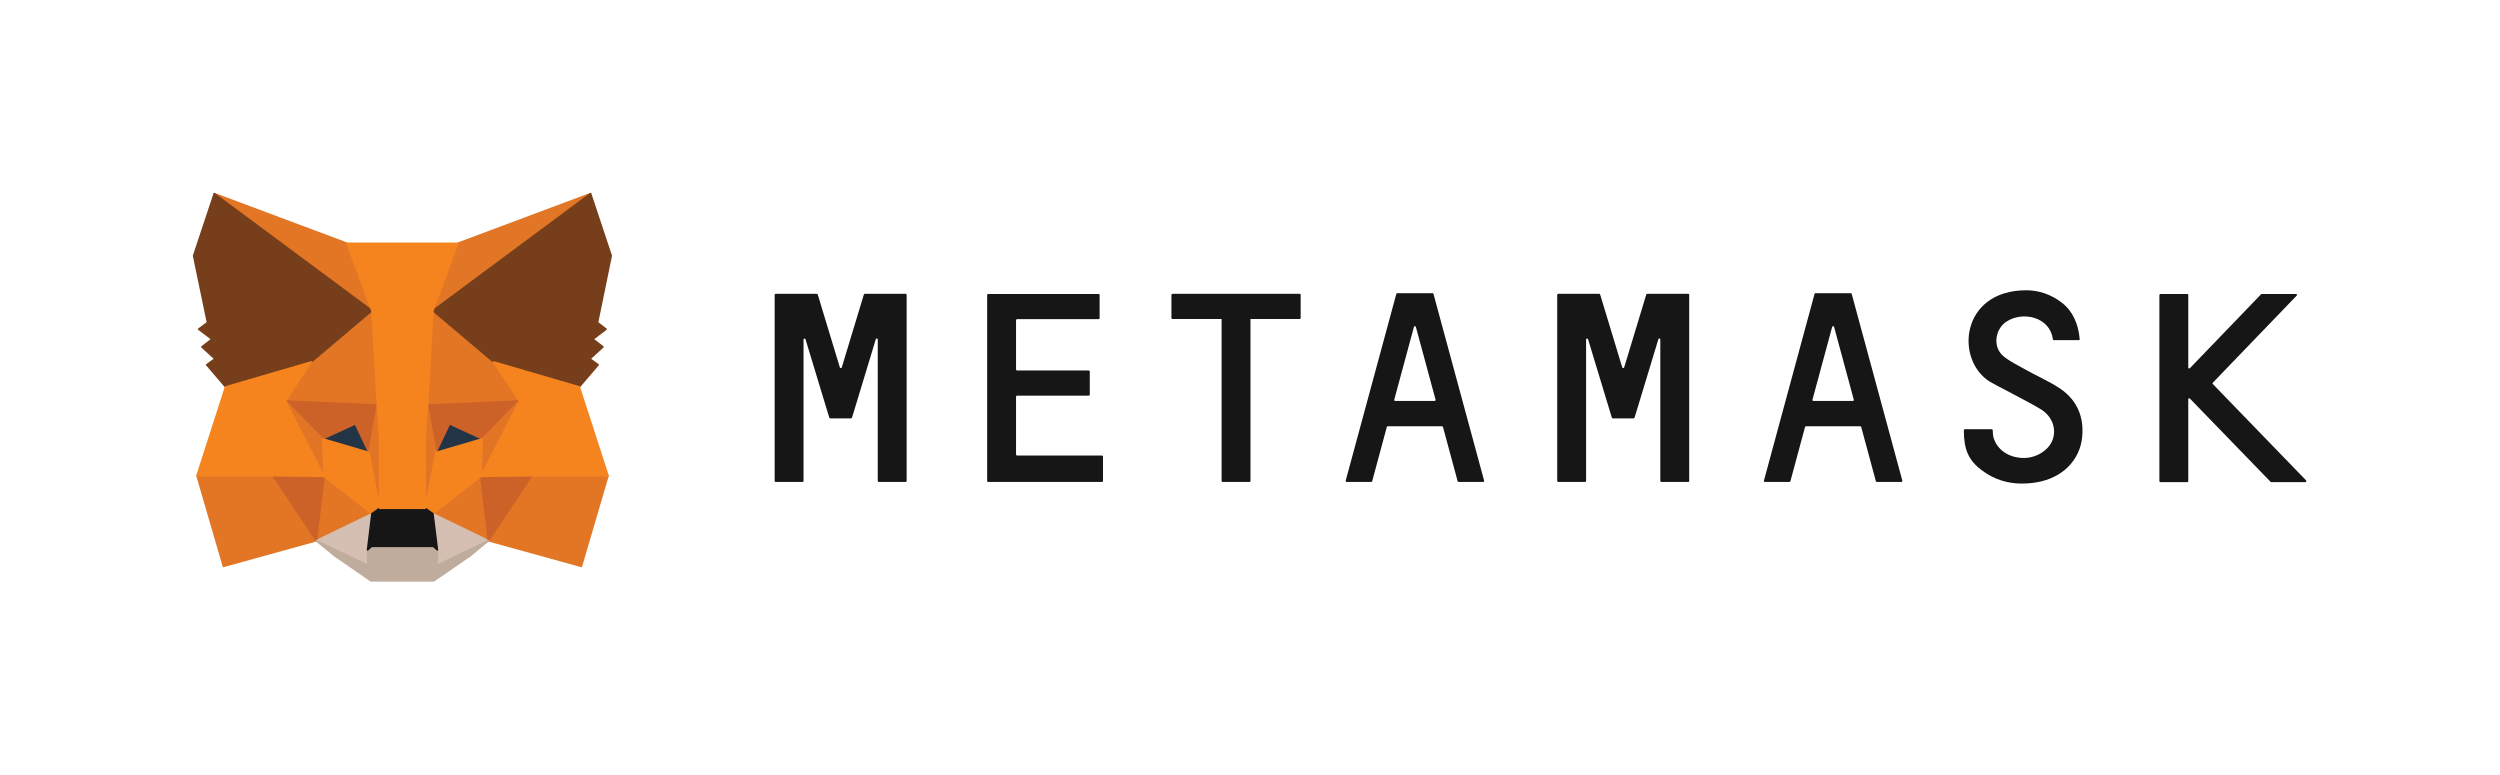
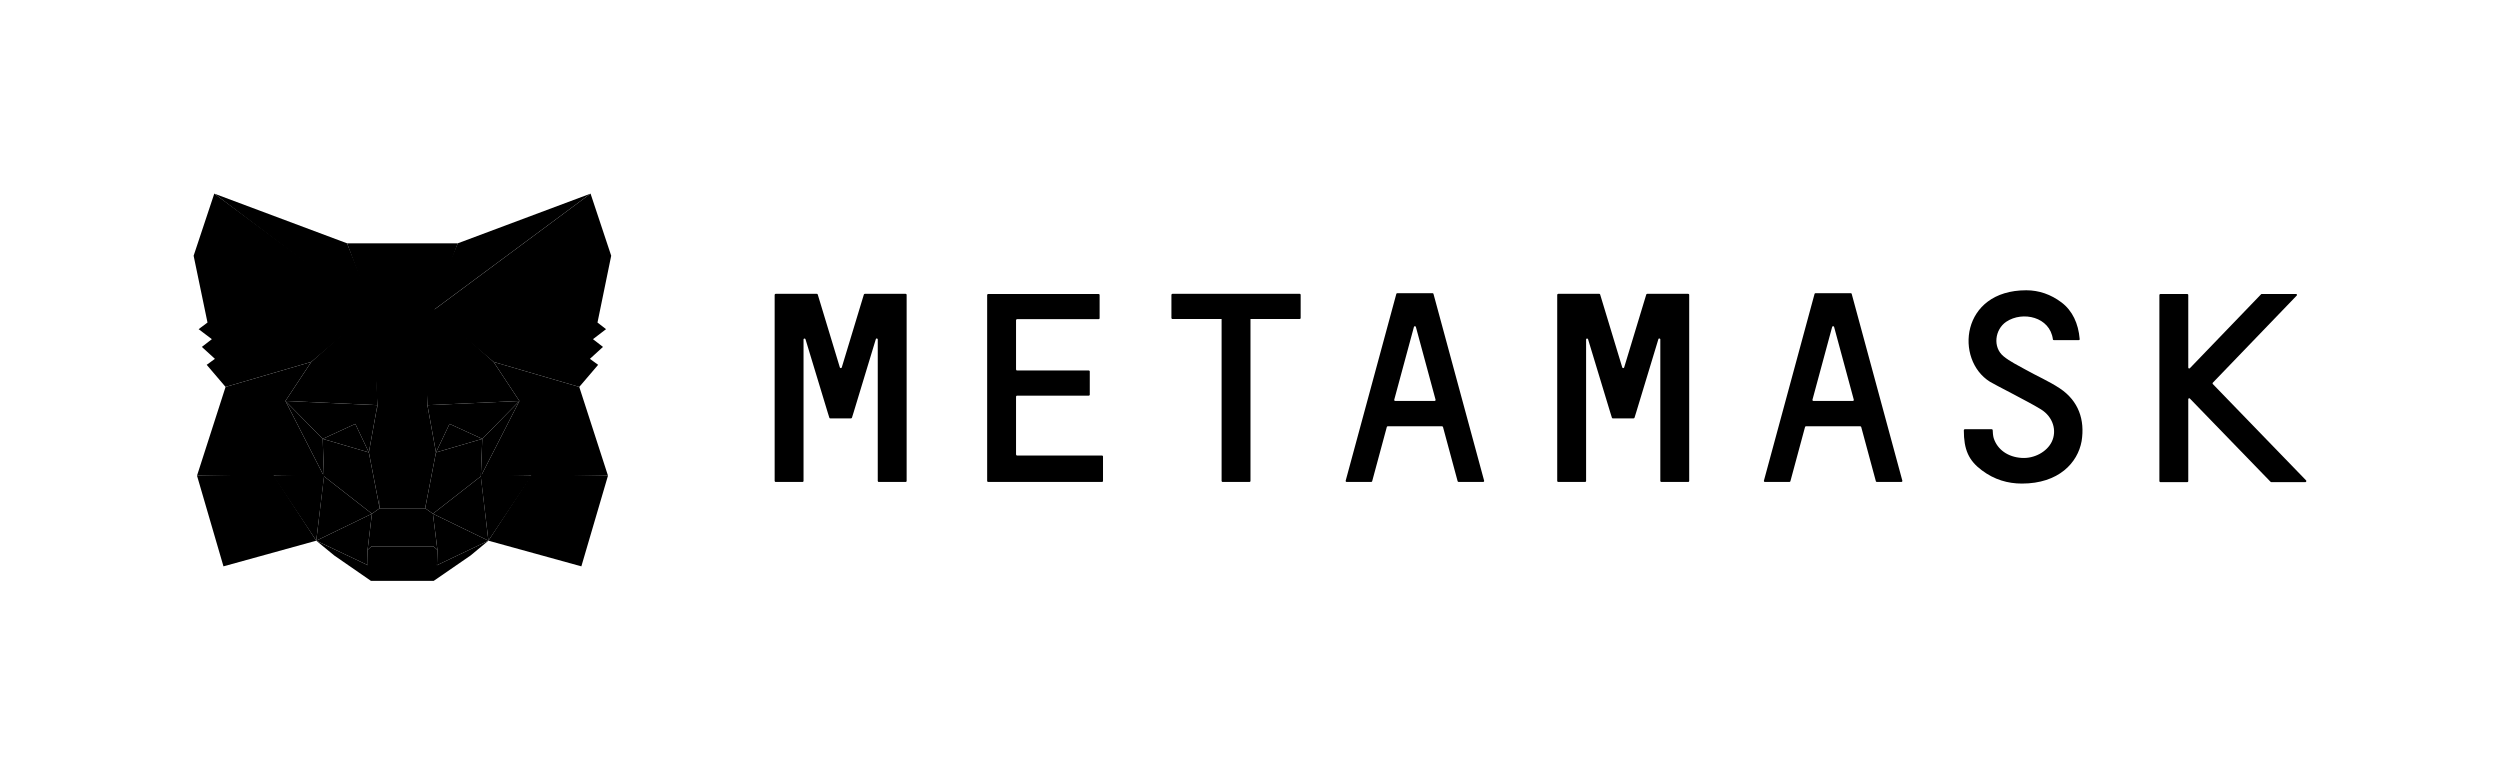
<svg xmlns="http://www.w3.org/2000/svg" version="1.1" id="Layer_1" x="0px" y="0px" viewBox="0 0 1549.4 480" style="enable-background:new 0 0 1549.4 480;" xml:space="preserve">
  <style type="text/css">
	.st0{fill:#161616;}
	.st1{fill:#E17726;stroke:#E17726;stroke-linecap:round;stroke-linejoin:round;}
	.st2{fill:#E27625;stroke:#E27625;stroke-linecap:round;stroke-linejoin:round;}
	.st3{fill:#D5BFB2;stroke:#D5BFB2;stroke-linecap:round;stroke-linejoin:round;}
	.st4{fill:#233447;stroke:#233447;stroke-linecap:round;stroke-linejoin:round;}
	.st5{fill:#CC6228;stroke:#CC6228;stroke-linecap:round;stroke-linejoin:round;}
	.st6{fill:#E27525;stroke:#E27525;stroke-linecap:round;stroke-linejoin:round;}
	.st7{fill:#F5841F;stroke:#F5841F;stroke-linecap:round;stroke-linejoin:round;}
	.st8{fill:#C0AC9D;stroke:#C0AC9D;stroke-linecap:round;stroke-linejoin:round;}
	.st9{fill:#161616;stroke:#161616;stroke-linecap:round;stroke-linejoin:round;}
	.st10{fill:#763E1A;stroke:#763E1A;stroke-linecap:round;stroke-linejoin:round;}
</style>
  <g>
-     <path class="st0" d="M1276.6,240.7c-6.8-4.5-14.3-7.7-21.4-11.7c-4.6-2.6-9.5-4.9-13.5-8.2c-6.8-5.6-5.4-16.6,1.7-21.4   c10.2-6.8,27.1-3,28.9,10.9c0,0.3,0.3,0.5,0.6,0.5h15.4c0.4,0,0.7-0.3,0.6-0.7c-0.8-9.6-4.5-17.6-11.3-22.7   c-6.5-4.9-13.9-7.5-21.8-7.5c-40.7,0-44.4,43.1-22.5,56.7c2.5,1.6,24,12.4,31.6,17.1c7.6,4.7,10,13.3,6.7,20.1   c-3,6.2-10.8,10.5-18.6,10c-8.5-0.5-15.1-5.1-17.4-12.3c-0.4-1.3-0.6-3.8-0.6-4.9c0-0.3-0.3-0.6-0.6-0.6h-16.7   c-0.3,0-0.6,0.3-0.6,0.6c0,12.1,3,18.8,11.2,24.9c7.7,5.8,16.1,8.2,24.8,8.2c22.8,0,34.6-12.9,37-26.3   C1292.2,260.3,1288.3,248.5,1276.6,240.7z" />
-     <path class="st0" d="M551.5,182.1h-7.4h-8.1c-0.3,0-0.5,0.2-0.6,0.4l-13.7,45.2c-0.2,0.6-1,0.6-1.2,0l-13.7-45.2   c-0.1-0.3-0.3-0.4-0.6-0.4h-8.1h-7.4h-10c-0.3,0-0.6,0.3-0.6,0.6v115.4c0,0.3,0.3,0.6,0.6,0.6h16.7c0.3,0,0.6-0.3,0.6-0.6v-87.7   c0-0.7,1-0.8,1.2-0.2l13.8,45.5l1,3.2c0.1,0.3,0.3,0.4,0.6,0.4h12.8c0.3,0,0.5-0.2,0.6-0.4l1-3.2l13.8-45.5   c0.2-0.7,1.2-0.5,1.2,0.2v87.7c0,0.3,0.3,0.6,0.6,0.6h16.7c0.3,0,0.6-0.3,0.6-0.6V182.7c0-0.3-0.3-0.6-0.6-0.6H551.5z" />
-     <path class="st0" d="M1020.9,182.1c-0.3,0-0.5,0.2-0.6,0.4l-13.7,45.2c-0.2,0.6-1,0.6-1.2,0l-13.7-45.2c-0.1-0.3-0.3-0.4-0.6-0.4   h-25.4c-0.3,0-0.6,0.3-0.6,0.6v115.4c0,0.3,0.3,0.6,0.6,0.6h16.7c0.3,0,0.6-0.3,0.6-0.6v-87.7c0-0.7,1-0.8,1.2-0.2l13.8,45.5l1,3.2   c0.1,0.3,0.3,0.4,0.6,0.4h12.8c0.3,0,0.5-0.2,0.6-0.4l1-3.2l13.8-45.5c0.2-0.7,1.2-0.5,1.2,0.2v87.7c0,0.3,0.3,0.6,0.6,0.6h16.7   c0.3,0,0.6-0.3,0.6-0.6V182.7c0-0.3-0.3-0.6-0.6-0.6H1020.9z" />
-     <path class="st0" d="M805.5,182.1h-31.1h-16.7h-31.1c-0.3,0-0.6,0.3-0.6,0.6v14.4c0,0.3,0.3,0.6,0.6,0.6h30.5v100.4   c0,0.3,0.3,0.6,0.6,0.6h16.7c0.3,0,0.6-0.3,0.6-0.6V197.7h30.5c0.3,0,0.6-0.3,0.6-0.6v-14.4C806.1,182.4,805.9,182.1,805.5,182.1z" />
-     <path class="st0" d="M904,298.7h15.2c0.4,0,0.7-0.4,0.6-0.8l-31.4-115.8c-0.1-0.3-0.3-0.4-0.6-0.4H882h-10.2H866   c-0.3,0-0.5,0.2-0.6,0.4l-31.4,115.8c-0.1,0.4,0.2,0.8,0.6,0.8h15.2c0.3,0,0.5-0.2,0.6-0.4l9.1-33.7c0.1-0.3,0.3-0.4,0.6-0.4h33.6   c0.3,0,0.5,0.2,0.6,0.4l9.1,33.7C903.5,298.5,903.8,298.7,904,298.7z M864.1,247.7l12.2-45.1c0.2-0.6,1-0.6,1.2,0l12.2,45.1   c0.1,0.4-0.2,0.8-0.6,0.8h-24.4C864.3,248.5,864,248.1,864.1,247.7z" />
-     <path class="st0" d="M1163.2,298.7h15.2c0.4,0,0.7-0.4,0.6-0.8l-31.4-115.8c-0.1-0.3-0.3-0.4-0.6-0.4h-5.8H1131h-5.8   c-0.3,0-0.5,0.2-0.6,0.4l-31.4,115.8c-0.1,0.4,0.2,0.8,0.6,0.8h15.2c0.3,0,0.5-0.2,0.6-0.4l9.1-33.7c0.1-0.3,0.3-0.4,0.6-0.4h33.6   c0.3,0,0.5,0.2,0.6,0.4l9.1,33.7C1162.7,298.5,1162.9,298.7,1163.2,298.7z M1123.3,247.7l12.2-45.1c0.2-0.6,1-0.6,1.2,0l12.2,45.1   c0.1,0.4-0.2,0.8-0.6,0.8h-24.4C1123.5,248.5,1123.2,248.1,1123.3,247.7z" />
-     <path class="st0" d="M629.7,281.6v-35.8c0-0.3,0.3-0.6,0.6-0.6h44.5c0.3,0,0.6-0.3,0.6-0.6v-14.4c0-0.3-0.3-0.6-0.6-0.6h-44.5   c-0.3,0-0.6-0.3-0.6-0.6v-30.6c0-0.3,0.3-0.6,0.6-0.6h50.6c0.3,0,0.6-0.3,0.6-0.6v-14.4c0-0.3-0.3-0.6-0.6-0.6h-51.2h-17.3   c-0.3,0-0.6,0.3-0.6,0.6v15v31.9v15.6v37v15.8c0,0.3,0.3,0.6,0.6,0.6h17.3H683c0.3,0,0.6-0.3,0.6-0.6v-15.2c0-0.3-0.3-0.6-0.6-0.6   h-52.8C629.9,282.2,629.7,282,629.7,281.6z" />
-     <path class="st0" d="M1429.2,297.7l-57.8-59.7c-0.2-0.2-0.2-0.6,0-0.8l52-54c0.4-0.4,0.1-1-0.4-1h-21.3c-0.2,0-0.3,0.1-0.4,0.2   l-44.1,45.8c-0.4,0.4-1,0.1-1-0.4v-45c0-0.3-0.3-0.6-0.6-0.6h-16.7c-0.3,0-0.6,0.3-0.6,0.6v115.4c0,0.3,0.3,0.6,0.6,0.6h16.7   c0.3,0,0.6-0.3,0.6-0.6v-50.8c0-0.5,0.7-0.8,1-0.4l50,51.6c0.1,0.1,0.3,0.2,0.4,0.2h21.3C1429.3,298.7,1429.6,298,1429.2,297.7z" />
+     <path className="st0" d="M1276.6,240.7c-6.8-4.5-14.3-7.7-21.4-11.7c-4.6-2.6-9.5-4.9-13.5-8.2c-6.8-5.6-5.4-16.6,1.7-21.4   c10.2-6.8,27.1-3,28.9,10.9c0,0.3,0.3,0.5,0.6,0.5h15.4c0.4,0,0.7-0.3,0.6-0.7c-0.8-9.6-4.5-17.6-11.3-22.7   c-6.5-4.9-13.9-7.5-21.8-7.5c-40.7,0-44.4,43.1-22.5,56.7c2.5,1.6,24,12.4,31.6,17.1c7.6,4.7,10,13.3,6.7,20.1   c-3,6.2-10.8,10.5-18.6,10c-8.5-0.5-15.1-5.1-17.4-12.3c-0.4-1.3-0.6-3.8-0.6-4.9c0-0.3-0.3-0.6-0.6-0.6h-16.7   c-0.3,0-0.6,0.3-0.6,0.6c0,12.1,3,18.8,11.2,24.9c7.7,5.8,16.1,8.2,24.8,8.2c22.8,0,34.6-12.9,37-26.3   C1292.2,260.3,1288.3,248.5,1276.6,240.7z" />
+     <path className="st0" d="M551.5,182.1h-7.4h-8.1c-0.3,0-0.5,0.2-0.6,0.4l-13.7,45.2c-0.2,0.6-1,0.6-1.2,0l-13.7-45.2   c-0.1-0.3-0.3-0.4-0.6-0.4h-8.1h-7.4h-10c-0.3,0-0.6,0.3-0.6,0.6v115.4c0,0.3,0.3,0.6,0.6,0.6h16.7c0.3,0,0.6-0.3,0.6-0.6v-87.7   c0-0.7,1-0.8,1.2-0.2l13.8,45.5l1,3.2c0.1,0.3,0.3,0.4,0.6,0.4h12.8c0.3,0,0.5-0.2,0.6-0.4l1-3.2l13.8-45.5   c0.2-0.7,1.2-0.5,1.2,0.2v87.7c0,0.3,0.3,0.6,0.6,0.6h16.7c0.3,0,0.6-0.3,0.6-0.6V182.7c0-0.3-0.3-0.6-0.6-0.6H551.5z" />
+     <path className="st0" d="M1020.9,182.1c-0.3,0-0.5,0.2-0.6,0.4l-13.7,45.2c-0.2,0.6-1,0.6-1.2,0l-13.7-45.2c-0.1-0.3-0.3-0.4-0.6-0.4   h-25.4c-0.3,0-0.6,0.3-0.6,0.6v115.4c0,0.3,0.3,0.6,0.6,0.6h16.7c0.3,0,0.6-0.3,0.6-0.6v-87.7c0-0.7,1-0.8,1.2-0.2l13.8,45.5l1,3.2   c0.1,0.3,0.3,0.4,0.6,0.4h12.8c0.3,0,0.5-0.2,0.6-0.4l1-3.2l13.8-45.5c0.2-0.7,1.2-0.5,1.2,0.2v87.7c0,0.3,0.3,0.6,0.6,0.6h16.7   c0.3,0,0.6-0.3,0.6-0.6V182.7c0-0.3-0.3-0.6-0.6-0.6H1020.9z" />
+     <path className="st0" d="M805.5,182.1h-31.1h-16.7h-31.1c-0.3,0-0.6,0.3-0.6,0.6v14.4c0,0.3,0.3,0.6,0.6,0.6h30.5v100.4   c0,0.3,0.3,0.6,0.6,0.6h16.7c0.3,0,0.6-0.3,0.6-0.6V197.7h30.5c0.3,0,0.6-0.3,0.6-0.6v-14.4C806.1,182.4,805.9,182.1,805.5,182.1z" />
+     <path className="st0" d="M904,298.7h15.2c0.4,0,0.7-0.4,0.6-0.8l-31.4-115.8c-0.1-0.3-0.3-0.4-0.6-0.4H882h-10.2H866   c-0.3,0-0.5,0.2-0.6,0.4l-31.4,115.8c-0.1,0.4,0.2,0.8,0.6,0.8h15.2c0.3,0,0.5-0.2,0.6-0.4l9.1-33.7c0.1-0.3,0.3-0.4,0.6-0.4h33.6   c0.3,0,0.5,0.2,0.6,0.4l9.1,33.7C903.5,298.5,903.8,298.7,904,298.7z M864.1,247.7l12.2-45.1c0.2-0.6,1-0.6,1.2,0l12.2,45.1   c0.1,0.4-0.2,0.8-0.6,0.8h-24.4C864.3,248.5,864,248.1,864.1,247.7z" />
+     <path className="st0" d="M1163.2,298.7h15.2c0.4,0,0.7-0.4,0.6-0.8l-31.4-115.8c-0.1-0.3-0.3-0.4-0.6-0.4h-5.8H1131h-5.8   c-0.3,0-0.5,0.2-0.6,0.4l-31.4,115.8c-0.1,0.4,0.2,0.8,0.6,0.8h15.2c0.3,0,0.5-0.2,0.6-0.4l9.1-33.7c0.1-0.3,0.3-0.4,0.6-0.4h33.6   c0.3,0,0.5,0.2,0.6,0.4l9.1,33.7C1162.7,298.5,1162.9,298.7,1163.2,298.7z M1123.3,247.7l12.2-45.1c0.2-0.6,1-0.6,1.2,0l12.2,45.1   c0.1,0.4-0.2,0.8-0.6,0.8h-24.4C1123.5,248.5,1123.2,248.1,1123.3,247.7z" />
+     <path className="st0" d="M629.7,281.6v-35.8c0-0.3,0.3-0.6,0.6-0.6h44.5c0.3,0,0.6-0.3,0.6-0.6v-14.4c0-0.3-0.3-0.6-0.6-0.6h-44.5   c-0.3,0-0.6-0.3-0.6-0.6v-30.6c0-0.3,0.3-0.6,0.6-0.6h50.6c0.3,0,0.6-0.3,0.6-0.6v-14.4c0-0.3-0.3-0.6-0.6-0.6h-51.2h-17.3   c-0.3,0-0.6,0.3-0.6,0.6v15v31.9v15.6v37v15.8c0,0.3,0.3,0.6,0.6,0.6h17.3H683c0.3,0,0.6-0.3,0.6-0.6v-15.2c0-0.3-0.3-0.6-0.6-0.6   h-52.8C629.9,282.2,629.7,282,629.7,281.6z" />
+     <path className="st0" d="M1429.2,297.7l-57.8-59.7c-0.2-0.2-0.2-0.6,0-0.8l52-54c0.4-0.4,0.1-1-0.4-1h-21.3c-0.2,0-0.3,0.1-0.4,0.2   l-44.1,45.8c-0.4,0.4-1,0.1-1-0.4v-45c0-0.3-0.3-0.6-0.6-0.6h-16.7c-0.3,0-0.6,0.3-0.6,0.6v115.4c0,0.3,0.3,0.6,0.6,0.6h16.7   c0.3,0,0.6-0.3,0.6-0.6v-50.8c0-0.5,0.7-0.8,1-0.4l50,51.6c0.1,0.1,0.3,0.2,0.4,0.2h21.3C1429.3,298.7,1429.6,298,1429.2,297.7z" />
  </g>
  <g>
-     <polygon class="st1" points="366,120 264.9,195 283.7,150.8  " />
+     <polygon className="st1" points="366,120 264.9,195 283.7,150.8  " />
    <g>
-       <polygon class="st2" points="132.8,120 233,195.7 215.1,150.8   " />
-       <polygon class="st2" points="329.6,293.9 302.7,335.1 360.3,351 376.8,294.8   " />
-       <polygon class="st2" points="122.1,294.8 138.5,351 196,335.1 169.2,293.9   " />
-       <polygon class="st2" points="192.9,224.3 176.9,248.5 233.9,251.1 232,189.6   " />
-       <polygon class="st2" points="305.9,224.3 266.2,188.9 264.9,251.1 321.9,248.5   " />
-       <polygon class="st2" points="196,335.1 230.5,318.4 200.8,295.2   " />
-       <polygon class="st2" points="268.3,318.4 302.7,335.1 298,295.2   " />
+       <polygon className="st2" points="132.8,120 233,195.7 215.1,150.8   " />
+       <polygon className="st2" points="329.6,293.9 302.7,335.1 360.3,351 376.8,294.8   " />
+       <polygon className="st2" points="122.1,294.8 138.5,351 196,335.1 169.2,293.9   " />
+       <polygon className="st2" points="192.9,224.3 176.9,248.5 233.9,251.1 232,189.6   " />
+       <polygon className="st2" points="305.9,224.3 266.2,188.9 264.9,251.1 321.9,248.5   " />
+       <polygon className="st2" points="196,335.1 230.5,318.4 200.8,295.2   " />
+       <polygon className="st2" points="268.3,318.4 302.7,335.1 298,295.2   " />
    </g>
    <g>
-       <polygon class="st3" points="302.7,335.1 268.3,318.4 271.1,340.8 270.8,350.3   " />
-       <polygon class="st3" points="196,335.1 228,350.3 227.8,340.8 230.5,318.4   " />
+       <polygon className="st3" points="302.7,335.1 268.3,318.4 271.1,340.8 270.8,350.3   " />
+       <polygon className="st3" points="196,335.1 228,350.3 227.8,340.8 230.5,318.4   " />
    </g>
-     <polygon class="st4" points="228.6,280.4 200,272 220.2,262.7  " />
-     <polygon class="st4" points="270.2,280.4 278.6,262.7 298.9,272  " />
+     <polygon className="st4" points="228.6,280.4 200,272 220.2,262.7  " />
+     <polygon className="st4" points="270.2,280.4 278.6,262.7 298.9,272  " />
    <g>
-       <polygon class="st5" points="196,335.1 201,293.9 169.2,294.8   " />
-       <polygon class="st5" points="297.8,293.9 302.7,335.1 329.6,294.8   " />
-       <polygon class="st5" points="321.9,248.5 264.9,251.1 270.2,280.4 278.6,262.7 298.9,272   " />
-       <polygon class="st5" points="200,272 220.2,262.7 228.6,280.4 233.9,251.1 176.9,248.5   " />
+       <polygon className="st5" points="196,335.1 201,293.9 169.2,294.8   " />
+       <polygon className="st5" points="297.8,293.9 302.7,335.1 329.6,294.8   " />
+       <polygon className="st5" points="321.9,248.5 264.9,251.1 270.2,280.4 278.6,262.7 298.9,272   " />
+       <polygon className="st5" points="200,272 220.2,262.7 228.6,280.4 233.9,251.1 176.9,248.5   " />
    </g>
    <g>
-       <polygon class="st6" points="176.9,248.5 200.8,295.2 200,272   " />
-       <polygon class="st6" points="298.9,272 298,295.2 321.9,248.5   " />
-       <polygon class="st6" points="233.9,251.1 228.6,280.4 235.3,315 236.8,269.4   " />
-       <polygon class="st6" points="264.9,251.1 262.1,269.3 263.5,315 270.2,280.4   " />
+       <polygon className="st6" points="176.9,248.5 200.8,295.2 200,272   " />
+       <polygon className="st6" points="298.9,272 298,295.2 321.9,248.5   " />
+       <polygon className="st6" points="233.9,251.1 228.6,280.4 235.3,315 236.8,269.4   " />
+       <polygon className="st6" points="264.9,251.1 262.1,269.3 263.5,315 270.2,280.4   " />
    </g>
-     <polygon class="st7" points="270.2,280.4 263.5,315 268.3,318.4 298,295.2 298.9,272  " />
-     <polygon class="st7" points="200,272 200.8,295.2 230.5,318.4 235.3,315 228.6,280.4  " />
-     <polygon class="st8" points="270.8,350.3 271.1,340.8 268.5,338.6 230.3,338.6 227.8,340.8 228,350.3 196,335.1 207.2,344.3    229.9,360 268.8,360 291.6,344.3 302.7,335.1  " />
-     <polygon class="st9" points="268.3,318.4 263.5,315 235.3,315 230.5,318.4 227.8,340.8 230.3,338.6 268.5,338.6 271.1,340.8  " />
+     <polygon className="st7" points="270.2,280.4 263.5,315 268.3,318.4 298,295.2 298.9,272  " />
+     <polygon className="st7" points="200,272 200.8,295.2 230.5,318.4 235.3,315 228.6,280.4  " />
+     <polygon className="st8" points="270.8,350.3 271.1,340.8 268.5,338.6 230.3,338.6 227.8,340.8 228,350.3 196,335.1 207.2,344.3    229.9,360 268.8,360 291.6,344.3 302.7,335.1  " />
+     <polygon className="st9" points="268.3,318.4 263.5,315 235.3,315 230.5,318.4 227.8,340.8 230.3,338.6 268.5,338.6 271.1,340.8  " />
    <g>
-       <polygon class="st10" points="370.3,199.9 378.8,158.5 366,120 268.3,192.5 305.9,224.3 359,239.8 370.7,226.1 365.6,222.4     373.7,215 367.5,210.2 375.6,204   " />
-       <polygon class="st10" points="120,158.5 128.6,199.9 123.1,204 131.3,210.2 125.1,215 133.2,222.4 128.1,226.1 139.8,239.8     192.9,224.3 230.5,192.5 132.8,120   " />
+       <polygon className="st10" points="370.3,199.9 378.8,158.5 366,120 268.3,192.5 305.9,224.3 359,239.8 370.7,226.1 365.6,222.4     373.7,215 367.5,210.2 375.6,204   " />
+       <polygon className="st10" points="120,158.5 128.6,199.9 123.1,204 131.3,210.2 125.1,215 133.2,222.4 128.1,226.1 139.8,239.8     192.9,224.3 230.5,192.5 132.8,120   " />
    </g>
-     <polygon class="st7" points="359,239.8 305.9,224.3 321.9,248.5 298,295.2 329.6,294.8 376.8,294.8  " />
-     <polygon class="st7" points="192.9,224.3 139.8,239.8 122.1,294.8 169.2,294.8 200.8,295.2 176.9,248.5  " />
-     <polygon class="st7" points="264.9,251.1 268.3,192.5 283.7,150.8 215.1,150.8 230.5,192.5 233.9,251.1 235.2,269.5 235.3,315    263.5,315 263.6,269.5  " />
+     <polygon className="st7" points="359,239.8 305.9,224.3 321.9,248.5 298,295.2 329.6,294.8 376.8,294.8  " />
+     <polygon className="st7" points="192.9,224.3 139.8,239.8 122.1,294.8 169.2,294.8 200.8,295.2 176.9,248.5  " />
+     <polygon className="st7" points="264.9,251.1 268.3,192.5 283.7,150.8 215.1,150.8 230.5,192.5 233.9,251.1 235.2,269.5 235.3,315    263.5,315 263.6,269.5  " />
  </g>
</svg>
